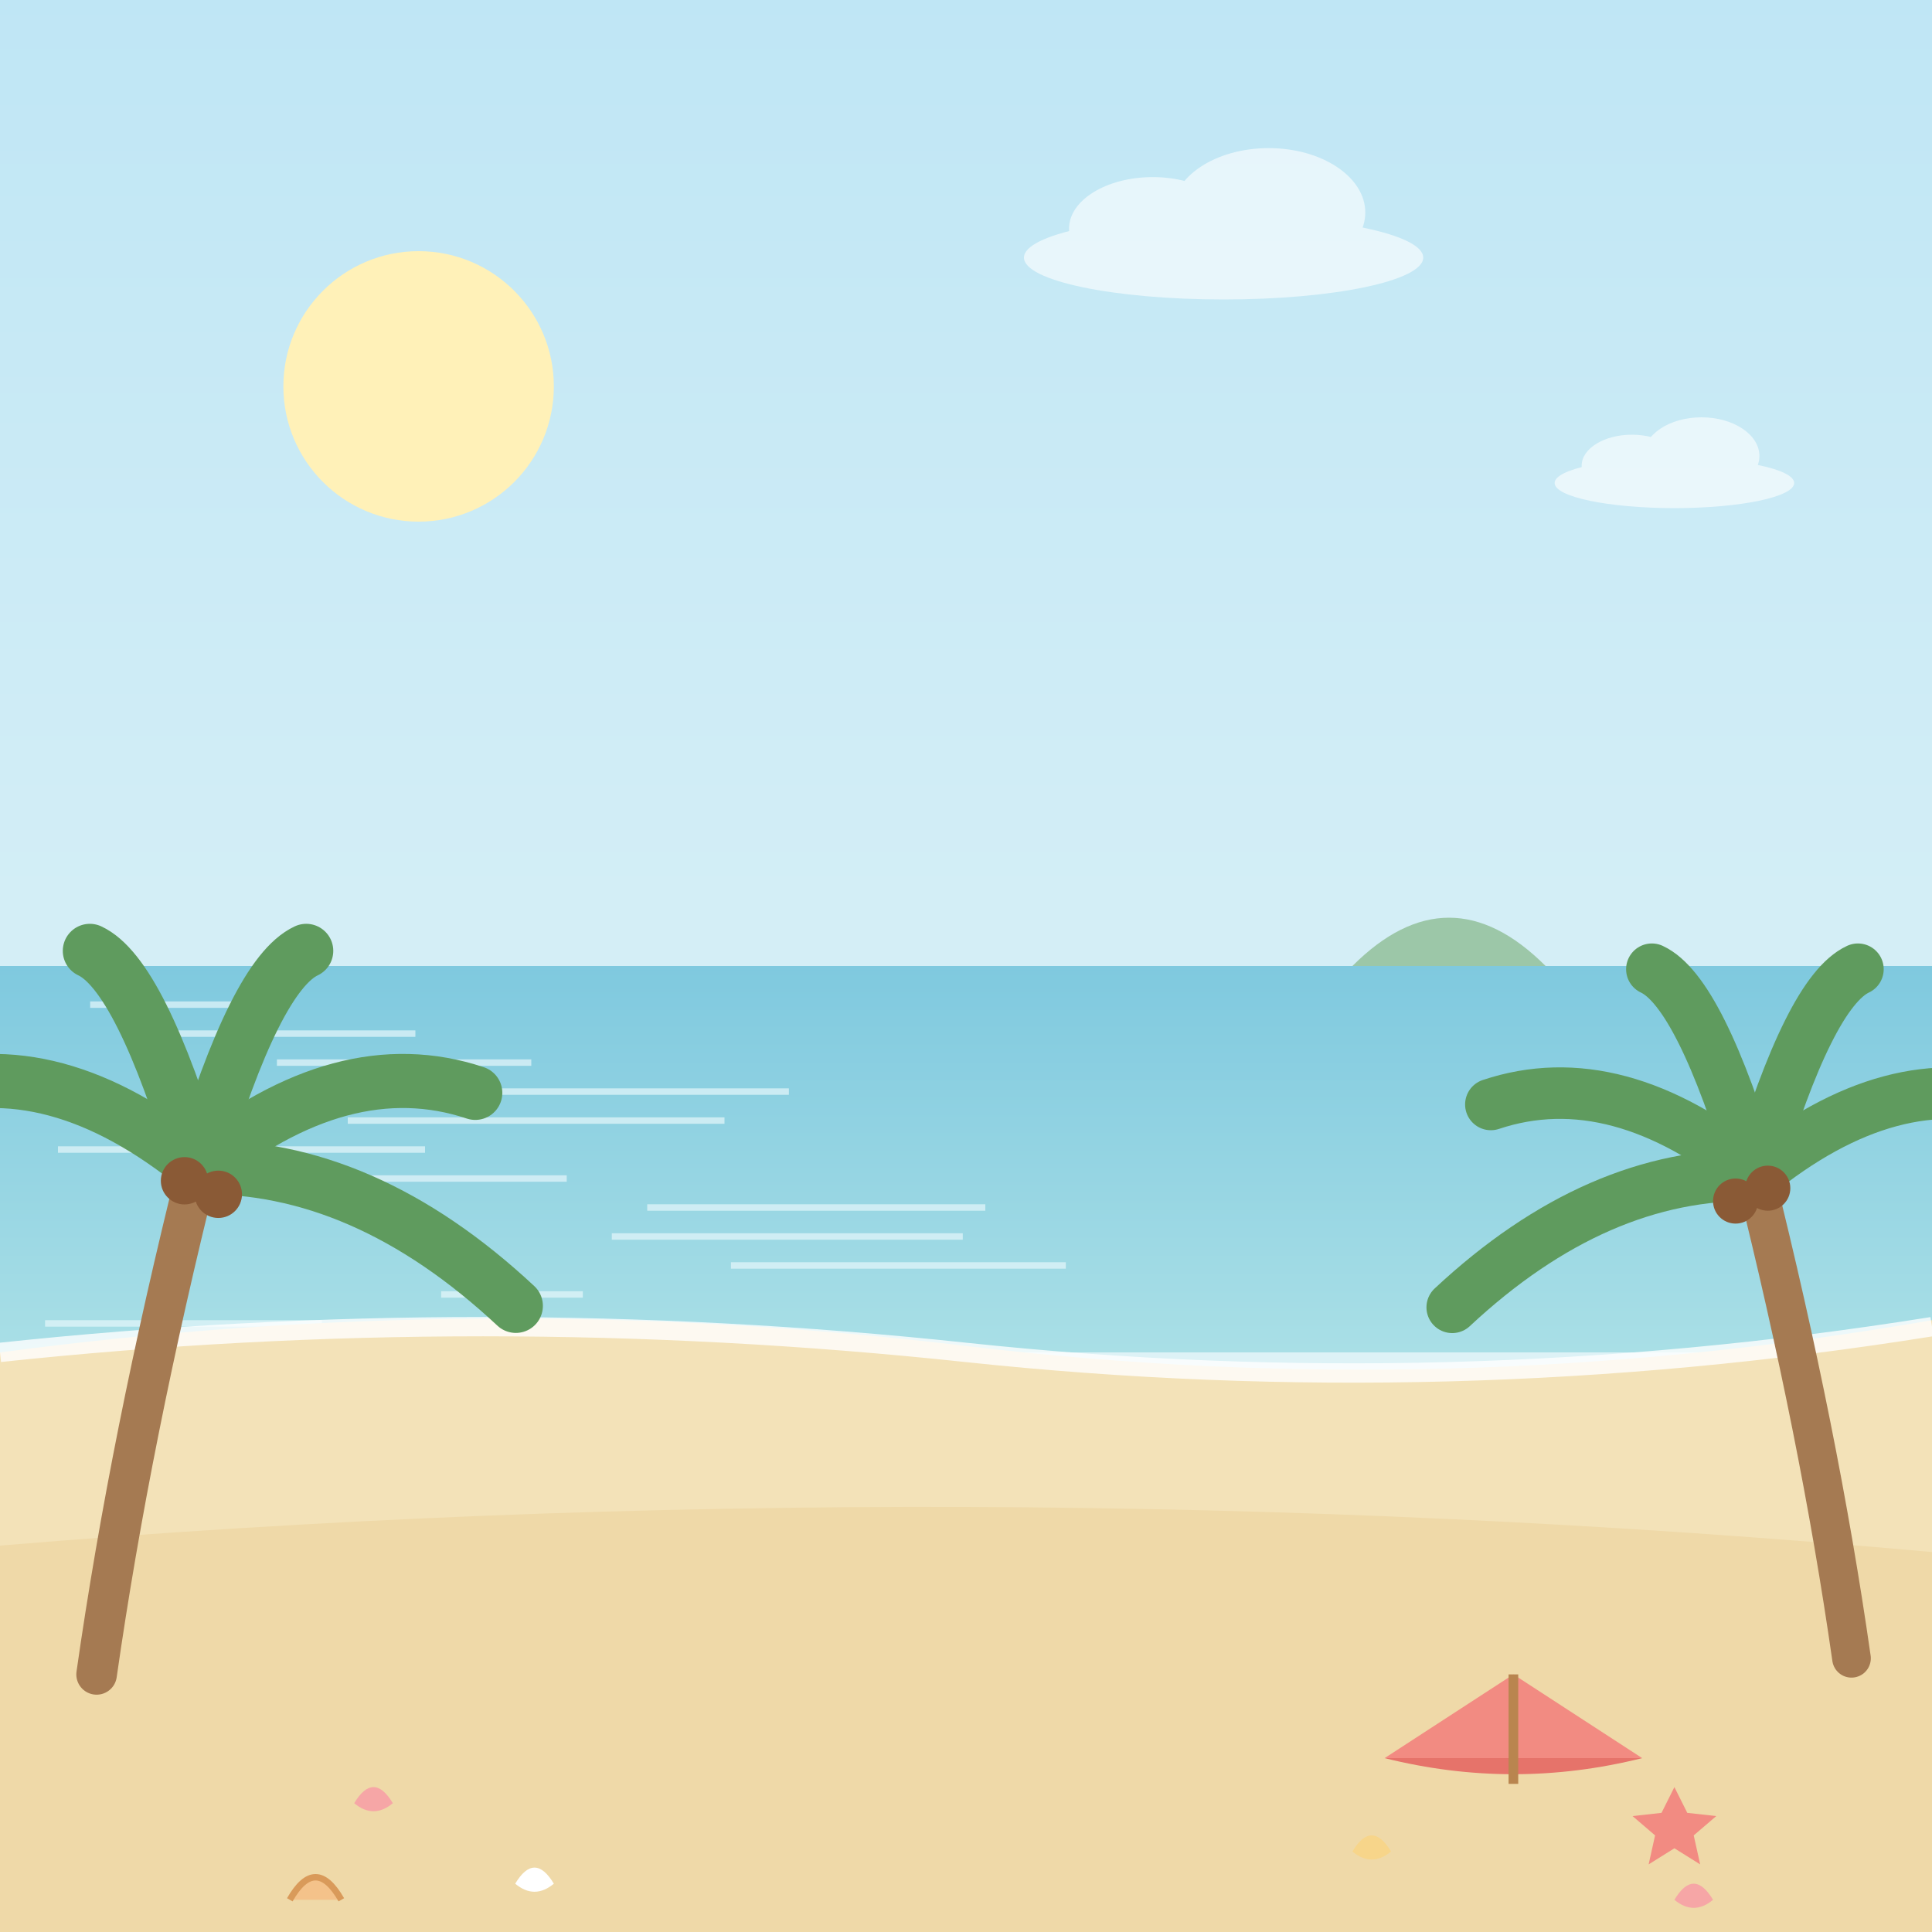
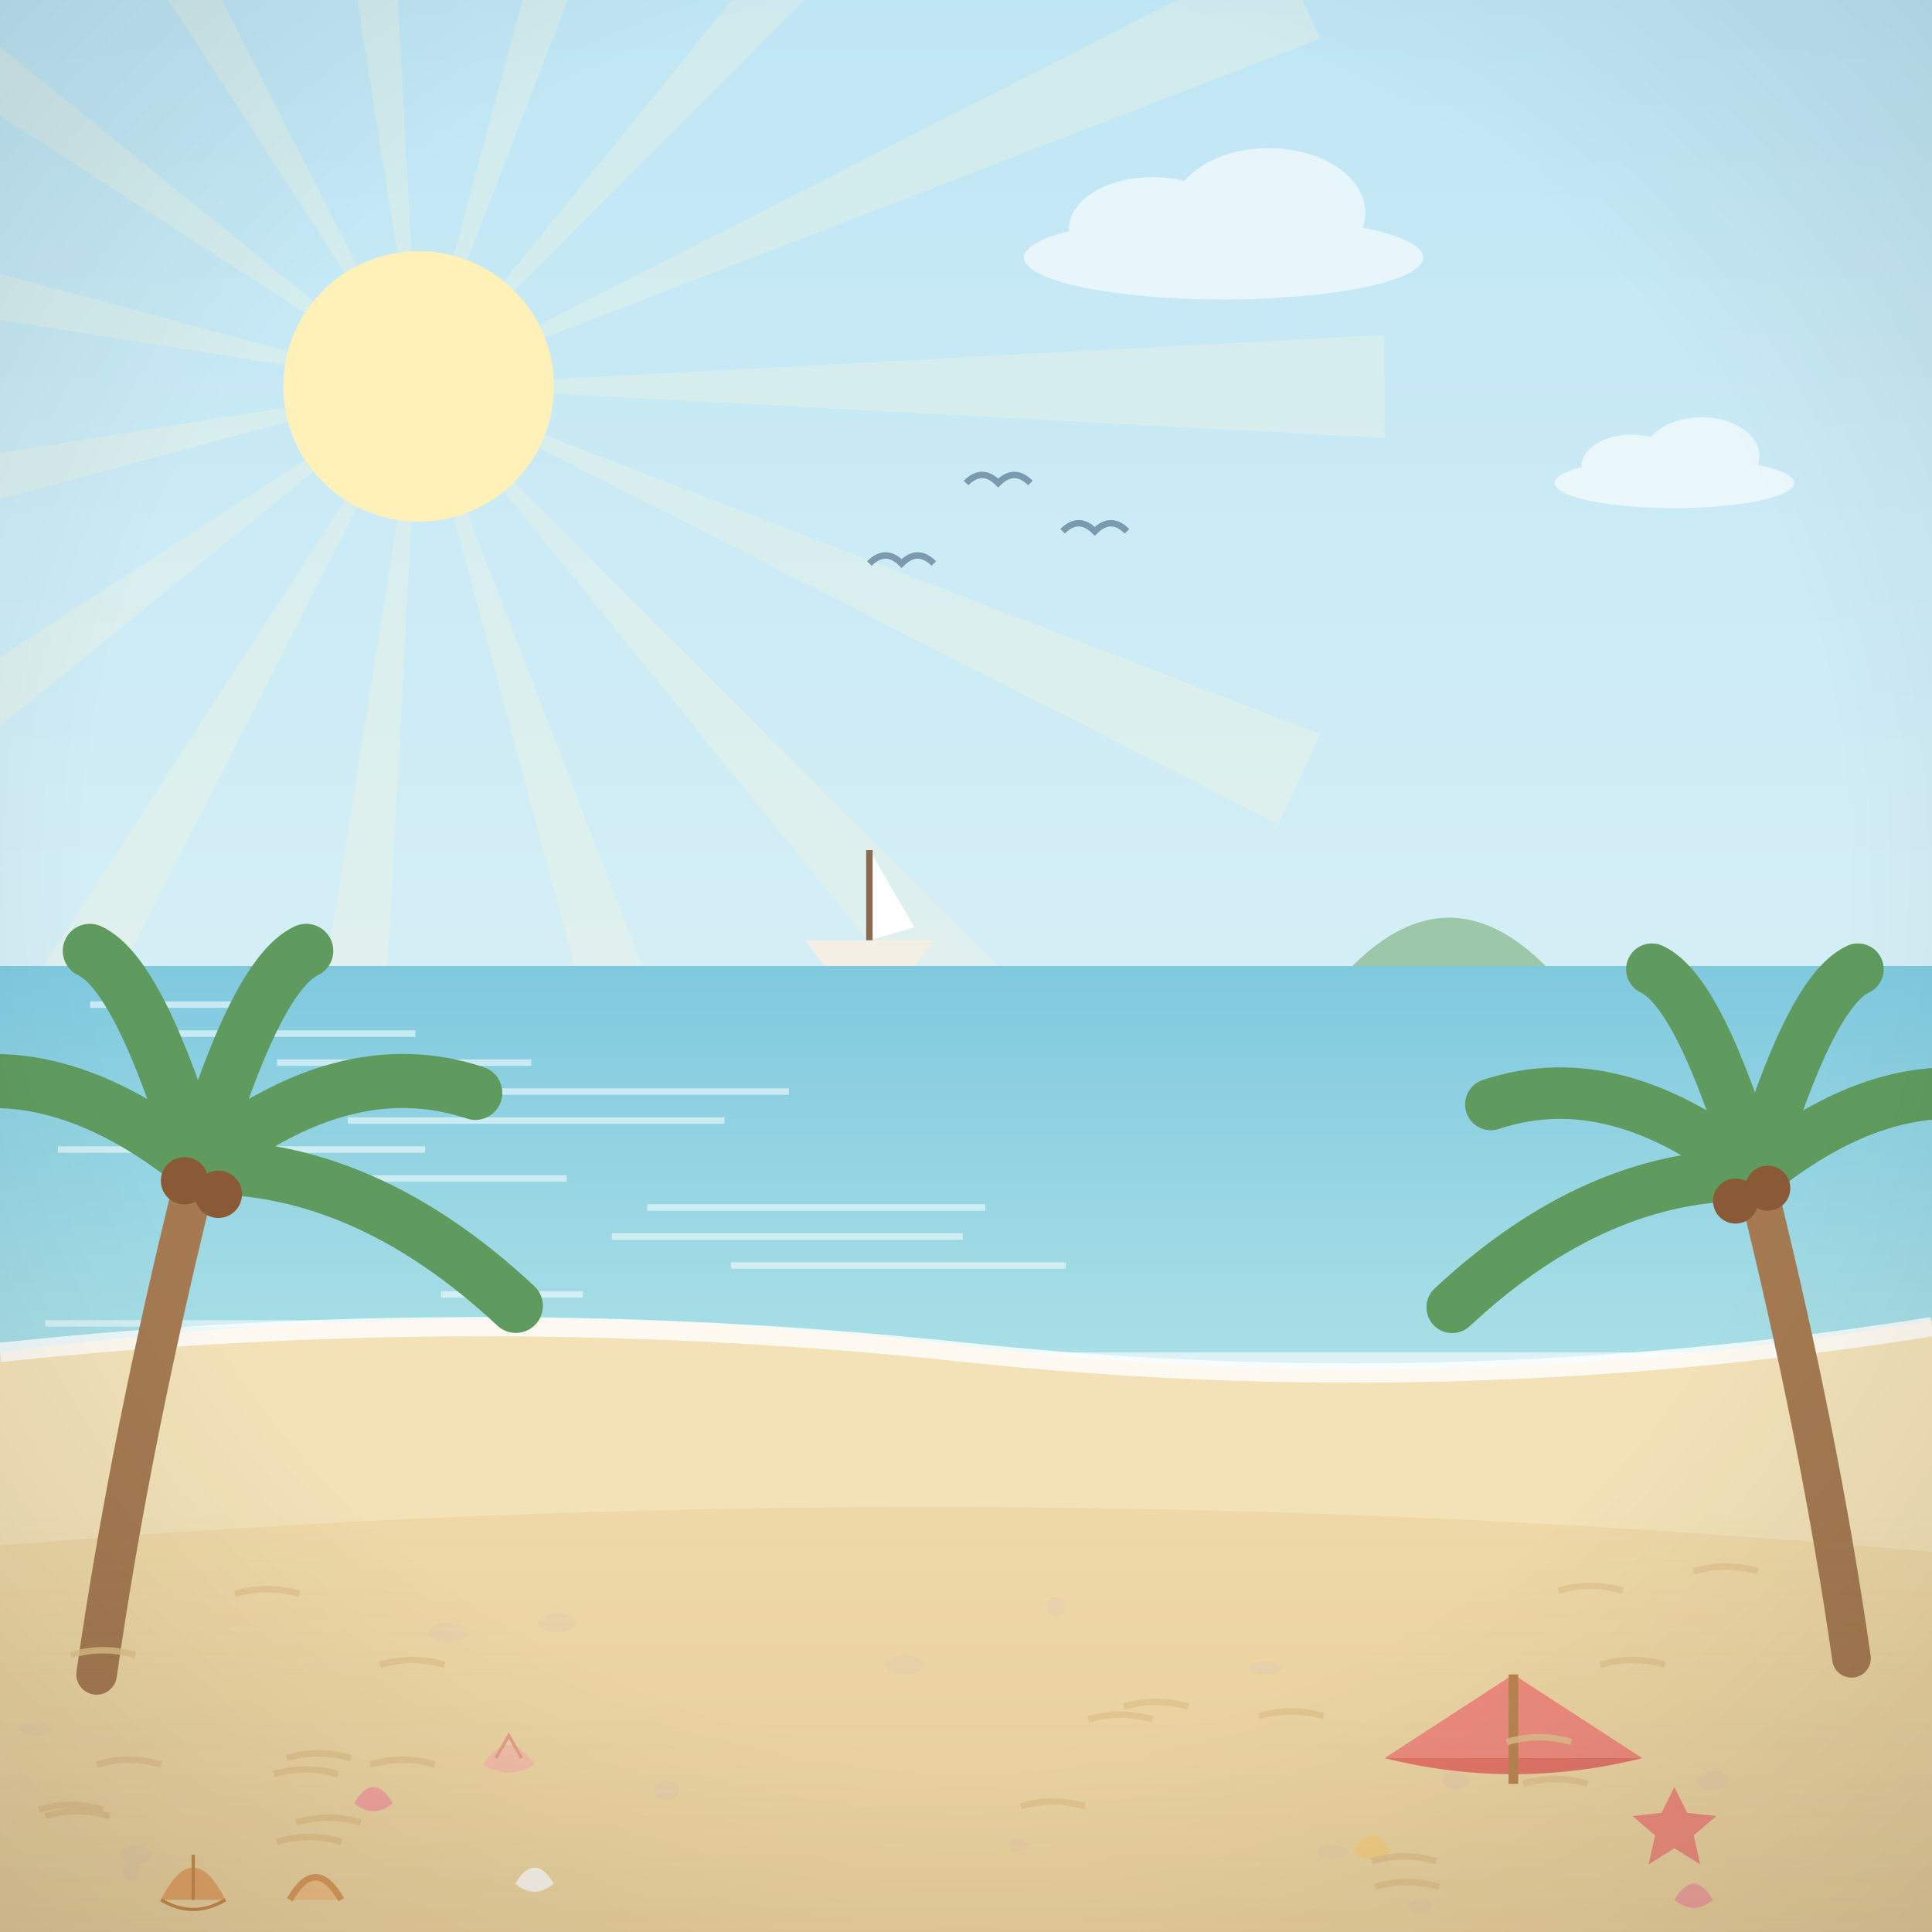
<svg xmlns="http://www.w3.org/2000/svg" viewBox="0 0 600 600" preserveAspectRatio="xMidYMid slice">
  <defs>
    <linearGradient id="sky" x2="0" y2="1">
      <stop offset="0" stop-color="#bfe6f5" />
      <stop offset="1" stop-color="#eaf7f7" />
    </linearGradient>
    <linearGradient id="sea" x2="0" y2="1">
      <stop offset="0" stop-color="#7fc9df" />
      <stop offset="1" stop-color="#a9dfe6" />
    </linearGradient>
  </defs>
  <path fill="url(#sky)" d="M0 0h600v600H0z" />
+   <path d="M130 120L430 104L430 136Z" fill="#fff8d8" opacity="0.25" />
+   <path d="M130 120L410 228L397 256Z" fill="#fff8d8" opacity="0.25" />
+   <path d="M130 120L342 332L319 353Z" fill="#fff8d8" opacity="0.25" />
+   <path d="M130 120L238 400L208 410Z" fill="#fff8d8" opacity="0.25" />
+   <path d="M130 120L114 420L83 416Z" fill="#fff8d8" opacity="0.25" />
+   <path d="M130 120L-6 387L-33 372Z" fill="#fff8d8" opacity="0.25" />
+   <path d="M130 120L-103 309L-122 283Z" fill="#fff8d8" opacity="0.25" />
+   <path d="M130 120L-160 198L-166 167Z" fill="#fff8d8" opacity="0.25" />
+   <path d="M130 120L-166 73L-160 42Z" fill="#fff8d8" opacity="0.25" />
+   <path d="M130 120L-122 -43L-103 -69Z" fill="#fff8d8" opacity="0.25" />
+   <path d="M130 120L-33 -132L-6 -147Z" fill="#fff8d8" opacity="0.25" />
+   <path d="M130 120L83 -176L114 -180Z" fill="#fff8d8" opacity="0.25" />
+   <path d="M130 120L208 -170L238 -160Z" fill="#fff8d8" opacity="0.25" />
+   <path d="M130 120L319 -113L342 -92Z" fill="#fff8d8" opacity="0.25" />
+   <path d="M130 120L397 -16L410 12Z" fill="#fff8d8" opacity="0.25" />
  <circle cx="130" cy="120" r="42" fill="#fff1b8" />
  <g transform="translate(380 80) scale(1)" fill="#fff" opacity="0.6">
    <ellipse cx="0" cy="0" rx="62" ry="13" />
    <ellipse cx="-22" cy="-9" rx="26" ry="16" />
    <ellipse cx="14" cy="-14" rx="30" ry="20" />
  </g>
  <g transform="translate(520 150) scale(0.6)" fill="#fff" opacity="0.6">
    <ellipse cx="0" cy="0" rx="62" ry="13" />
    <ellipse cx="-22" cy="-9" rx="26" ry="16" />
    <ellipse cx="14" cy="-14" rx="30" ry="20" />
  </g>
  <path d="M0 300H600V420H0Z" fill="url(#sea)" />
  <path d="M28 312h51" stroke="#e6f7fb" stroke-width="2" opacity=".7" />
  <path d="M43 321h86" stroke="#e6f7fb" stroke-width="2" opacity=".7" />
  <path d="M86 330h79" stroke="#e6f7fb" stroke-width="2" opacity=".7" />
  <path d="M128 339h117" stroke="#e6f7fb" stroke-width="2" opacity=".7" />
  <path d="M108 348h117" stroke="#e6f7fb" stroke-width="2" opacity=".7" />
  <path d="M18 357h114" stroke="#e6f7fb" stroke-width="2" opacity=".7" />
  <path d="M81 366h95" stroke="#e6f7fb" stroke-width="2" opacity=".7" />
  <path d="M201 375h105" stroke="#e6f7fb" stroke-width="2" opacity=".7" />
  <path d="M190 384h109" stroke="#e6f7fb" stroke-width="2" opacity=".7" />
  <path d="M227 393h104" stroke="#e6f7fb" stroke-width="2" opacity=".7" />
  <path d="M137 402h44" stroke="#e6f7fb" stroke-width="2" opacity=".7" />
  <path d="M14 411h86" stroke="#e6f7fb" stroke-width="2" opacity=".7" />
+   <g transform="translate(250 292)">
+     <path d="M0 0h40l-6 8h-28z" fill="#f4efe4" />
+     <path d="M20 0v-28l14 24z" fill="#fff" />
+     <path d="M20-28v28" stroke="#8a6a52" stroke-width="2" />
+   </g>
+   <path d="M300 150q5-5 10 0q5-5 10 0" fill="none" stroke="#7a9ab0" stroke-width="2" />
+   <path d="M330 165q5-5 10 0q5-5 10 0" fill="none" stroke="#7a9ab0" stroke-width="2" />
+   <path d="M270 175q5-5 10 0q5-5 10 0" fill="none" stroke="#7a9ab0" stroke-width="2" />
  <path d="M420 300q30-30 60 0Z" fill="#9cc7a8" />
  <path d="M0 420Q150 400 300 418T600 410V600H0Z" fill="#f3e2b8" />
  <path d="M0 420Q150 404 300 420T600 412" fill="none" stroke="#fff" stroke-width="6" opacity=".8" />
  <path d="M0 480Q300 455 600 482V600H0Z" fill="#efd9a8" />
  <g transform="translate(30 520) scale(1.05 1.05)">
    <path d="M0 0Q10-70 30-150" fill="none" stroke="#a57a52" stroke-width="12" stroke-linecap="round" />
    <path d="M30-150q-43 -35 -82 -22" fill="none" stroke="#5f9b5e" stroke-width="16" stroke-linecap="round" />
    <path d="M30-150q-17 -57 -32 -64" fill="none" stroke="#5f9b5e" stroke-width="16" stroke-linecap="round" />
    <path d="M30-150q17 -57 32 -64" fill="none" stroke="#5f9b5e" stroke-width="16" stroke-linecap="round" />
    <path d="M30-150q43 -35 82 -22" fill="none" stroke="#5f9b5e" stroke-width="16" stroke-linecap="round" />
    <path d="M30-150q49 -1 94 41" fill="none" stroke="#5f9b5e" stroke-width="16" stroke-linecap="round" />
    <circle cx="26" cy="-146" r="7" fill="#8a5a36" />
    <circle cx="36" cy="-142" r="7" fill="#8a5a36" />
  </g>
  <g transform="translate(575 515) scale(-1 1)">
    <path d="M0 0Q10-70 30-150" fill="none" stroke="#a57a52" stroke-width="12" stroke-linecap="round" />
    <path d="M30-150q-43 -35 -82 -22" fill="none" stroke="#5f9b5e" stroke-width="16" stroke-linecap="round" />
    <path d="M30-150q-17 -57 -32 -64" fill="none" stroke="#5f9b5e" stroke-width="16" stroke-linecap="round" />
    <path d="M30-150q17 -57 32 -64" fill="none" stroke="#5f9b5e" stroke-width="16" stroke-linecap="round" />
    <path d="M30-150q43 -35 82 -22" fill="none" stroke="#5f9b5e" stroke-width="16" stroke-linecap="round" />
    <path d="M30-150q49 -1 94 41" fill="none" stroke="#5f9b5e" stroke-width="16" stroke-linecap="round" />
    <circle cx="26" cy="-146" r="7" fill="#8a5a36" />
    <circle cx="36" cy="-142" r="7" fill="#8a5a36" />
  </g>
  <g transform="translate(470 520)">
    <path d="M0 0L-40 26H40Z" fill="#f28b82" />
    <path d="M-40 26Q0 36 40 26" fill="#e6736a" />
    <path d="M0 0v34" stroke="#b9854f" stroke-width="3" />
  </g>
  <path d="M110 560q6-10 12 0q-6 5-12 0Z" fill="#f6a6a6" />
  <path d="M160 585q6-10 12 0q-6 5-12 0Z" fill="#fff" />
  <path d="M420 575q6-10 12 0q-6 5-12 0Z" fill="#f7d58a" />
  <path d="M520 590q6-10 12 0q-6 5-12 0Z" fill="#f6a6a6" />
  <g transform="translate(90 590)">
    <path d="M0 0q8-14 16 0" fill="#f4c28a" stroke="#d99a5a" stroke-width="2" />
  </g>
  <g transform="translate(520 555)" fill="#f28b82">
    <path d="M0 0l4 8 9 1-7 6 2 9-8-5-8 5 2-9-7-6 9-1z" />
  </g>
+   <path d="M349 530q10-3 20 0" stroke="#e2c690" stroke-width="2" fill="none" opacity=".8" />
+   <path d="M86 572q10-3 20 0" stroke="#e2c690" stroke-width="2" fill="none" opacity=".8" />
+   <path d="M484 494q10-3 20 0" stroke="#e2c690" stroke-width="2" fill="none" opacity=".8" />
+   <path d="M427 586q10-3 20 0" stroke="#e2c690" stroke-width="2" fill="none" opacity=".8" />
+   <path d="M30 548q10-3 20 0" stroke="#e2c690" stroke-width="2" fill="none" opacity=".8" />
+   <path d="M14 564q10-3 20 0" stroke="#e2c690" stroke-width="2" fill="none" opacity=".8" />
+   <path d="M391 533q10-3 20 0" stroke="#e2c690" stroke-width="2" fill="none" opacity=".8" />
+   <path d="M12 562q10-3 20 0" stroke="#e2c690" stroke-width="2" fill="none" opacity=".8" />
+   <path d="M73 495q10-3 20 0" stroke="#e2c690" stroke-width="2" fill="none" opacity=".8" />
+   <path d="M92 566q10-3 20 0" stroke="#e2c690" stroke-width="2" fill="none" opacity=".8" />
+   <path d="M118 517q10-3 20 0" stroke="#e2c690" stroke-width="2" fill="none" opacity=".8" />
+   <path d="M426 578q10-3 20 0" stroke="#e2c690" stroke-width="2" fill="none" opacity=".8" />
+   <path d="M338 534q10-3 20 0" stroke="#e2c690" stroke-width="2" fill="none" opacity=".8" />
+   <path d="M468 541q10-3 20 0" stroke="#e2c690" stroke-width="2" fill="none" opacity=".8" />
+   <path d="M473 554q10-3 20 0" stroke="#e2c690" stroke-width="2" fill="none" opacity=".8" />
+   <path d="M85 551q10-3 20 0" stroke="#e2c690" stroke-width="2" fill="none" opacity=".8" />
+   <path d="M526 488q10-3 20 0" stroke="#e2c690" stroke-width="2" fill="none" opacity=".8" />
+   <path d="M317 561q10-3 20 0" stroke="#e2c690" stroke-width="2" fill="none" opacity=".8" />
+   <path d="M89 546q10-3 20 0" stroke="#e2c690" stroke-width="2" fill="none" opacity=".8" />
+   <path d="M22 514q10-3 20 0" stroke="#e2c690" stroke-width="2" fill="none" opacity=".8" />
+   <path d="M115 548q10-3 20 0" stroke="#e2c690" stroke-width="2" fill="none" opacity=".8" />
+   <path d="M497 517q10-3 20 0" stroke="#e2c690" stroke-width="2" fill="none" opacity=".8" />
+   <ellipse cx="11" cy="537" rx="5" ry="2" fill="#e8d2b0" opacity=".7" />
+   <ellipse cx="207" cy="556" rx="4" ry="3" fill="#e8d2b0" opacity=".7" />
+   <ellipse cx="452" cy="553" rx="4" ry="3" fill="#e8d2b0" opacity=".7" />
+   <ellipse cx="414" cy="575" rx="5" ry="2" fill="#e8d2b0" opacity=".7" />
+   <ellipse cx="441" cy="592" rx="4" ry="2" fill="#e8d2b0" opacity=".7" />
+   <ellipse cx="393" cy="518" rx="5" ry="2" fill="#e8d2b0" opacity=".7" />
+   <ellipse cx="139" cy="507" rx="6" ry="3" fill="#e8d2b0" opacity=".7" />
+   <ellipse cx="41" cy="581" rx="3" ry="3" fill="#e8d2b0" opacity=".7" />
+   <ellipse cx="173" cy="504" rx="6" ry="3" fill="#e8d2b0" opacity=".7" />
+   <ellipse cx="281" cy="517" rx="6" ry="3" fill="#e8d2b0" opacity=".7" />
+   <ellipse cx="532" cy="553" rx="5" ry="3" fill="#e8d2b0" opacity=".7" />
+   <ellipse cx="328" cy="499" rx="3" ry="3" fill="#e8d2b0" opacity=".7" />
+   <ellipse cx="42" cy="576" rx="5" ry="3" fill="#e8d2b0" opacity=".7" />
+   <ellipse cx="316" cy="573" rx="3" ry="2" fill="#e8d2b0" opacity=".7" />
+   <g transform="translate(150 548)">
+     <path d="M0 0q8-12 16 0q-8 5-16 0z" fill="#f6c0b0" />
+     <path d="M4 -2l4-7 4 7" stroke="#e8a090" fill="none" />
+   </g>
+   <g transform="translate(60 590)">
+     <path d="M-10 0q10-20 20 0z" fill="#e8a86a" />
+     <path d="M-10 0q10 6 20 0" stroke="#c8884a" fill="none" />
+     <path d="M0-14v14" stroke="#c8884a" />
+   </g>
+   <defs>
+     <linearGradient id="gsh" x2="0" y2="1">
+       <stop offset="0" stop-color="#b08a50" stop-opacity="0" />
+       <stop offset="1" stop-color="#b08a50" stop-opacity="0.16" />
+     </linearGradient>
+     <radialGradient id="vig" cx=".5" cy=".45" r=".75">
+       <stop offset=".6" stop-color="#000" stop-opacity="0" />
+       <stop offset="1" stop-color="#000" stop-opacity=".12" />
+     </radialGradient>
+   </defs>
+   <path d="M0 470H600V600H0Z" fill="url(#gsh)" />
+   <rect width="600" height="600" fill="url(#vig)" />
</svg>
